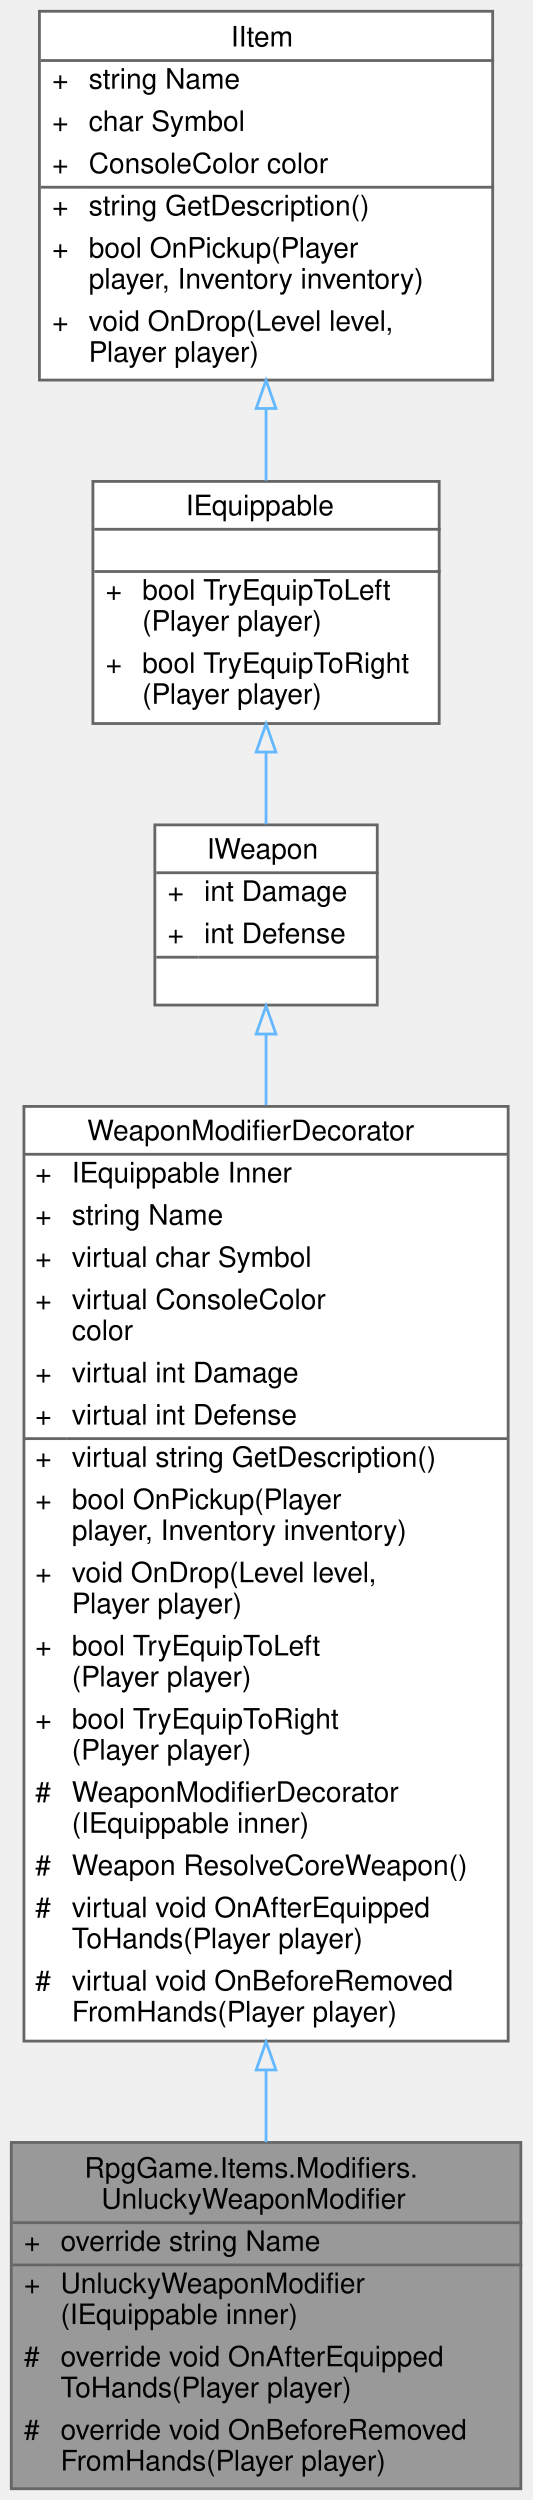
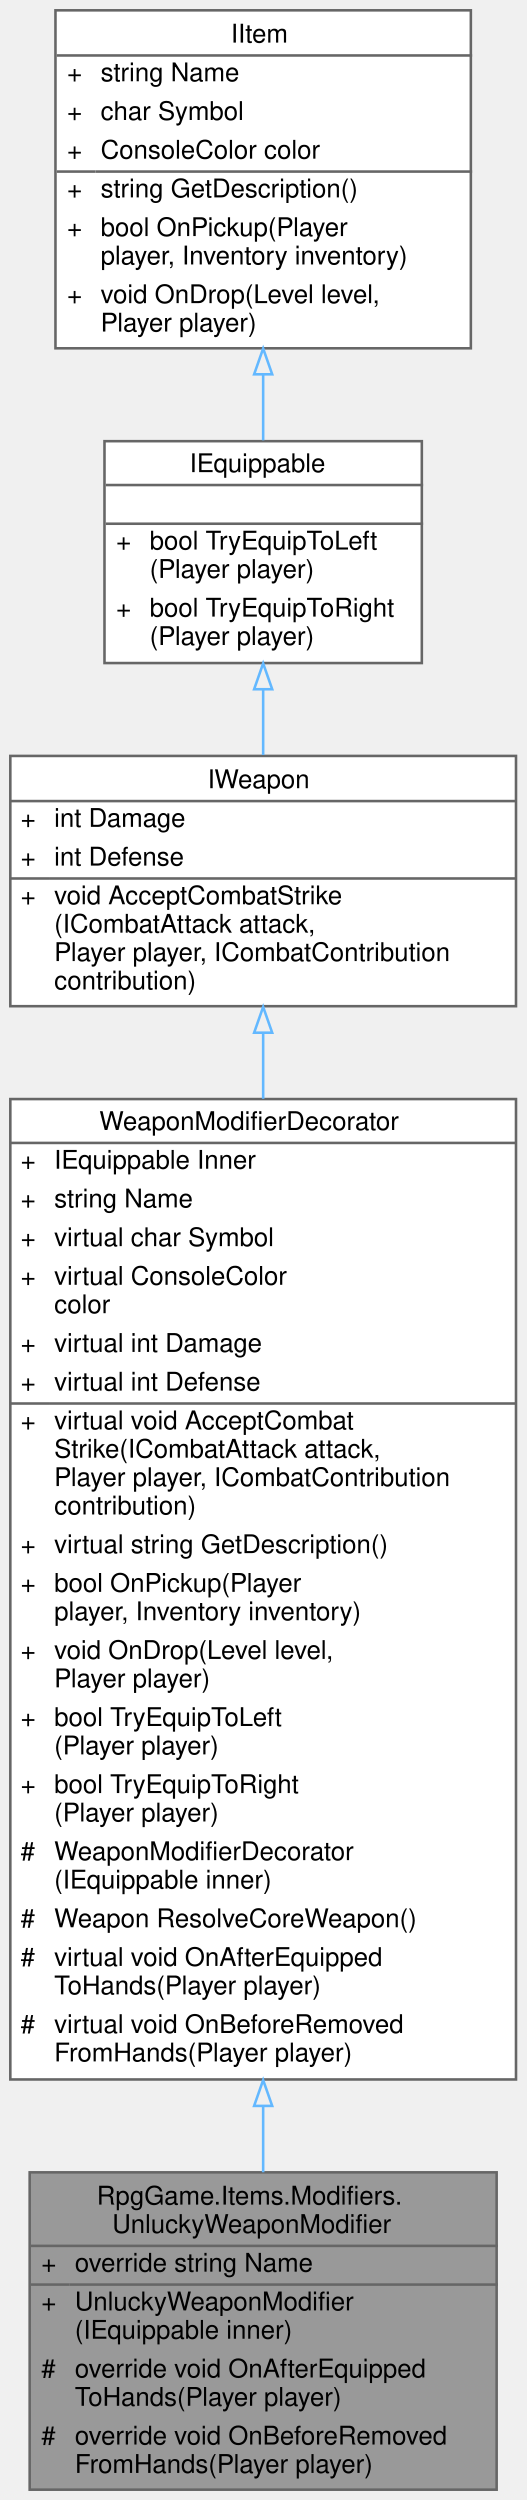
- <svg xmlns="http://www.w3.org/2000/svg" xmlns:xlink="http://www.w3.org/1999/xlink" width="189pt" height="888pt" viewBox="0.00 0.00 189.00 888.00">
-   <g id="graph0" class="graph" transform="scale(1 1) rotate(0) translate(4 884)">
+ <svg xmlns="http://www.w3.org/2000/svg" xmlns:xlink="http://www.w3.org/1999/xlink" width="204pt" height="969pt" viewBox="0.00 0.00 204.00 969.00">
+   <g id="graph0" class="graph" transform="scale(1 1) rotate(0) translate(4 965)">
    <g id="Node000001" class="node">
      <g id="a_Node000001">
        <a xlink:title="Decorator that reduces the player's luck by 5 while this stack is equipped. Name gains an &quot;(Unlucky)&quot;...">
-           <polygon fill="#999999" stroke="transparent" points="181,-123 0,-123 0,0 181,0 181,-123" />
-           <text text-anchor="start" x="26" y="-110.5" font-family="Helvetica,sans-Serif" font-size="10.00">RpgGame.Items.Modifiers.</text>
-           <text text-anchor="start" x="32" y="-99.5" font-family="Helvetica,sans-Serif" font-size="10.00">UnluckyWeaponModifier</text>
-           <text text-anchor="start" x="4.5" y="-84.5" font-family="Helvetica,sans-Serif" font-size="10.00">+</text>
-           <text text-anchor="start" x="17.5" y="-84.5" font-family="Helvetica,sans-Serif" font-size="10.00">override string Name</text>
-           <text text-anchor="start" x="4.5" y="-69.5" font-family="Helvetica,sans-Serif" font-size="10.00">+</text>
-           <text text-anchor="start" x="17.5" y="-69.5" font-family="Helvetica,sans-Serif" font-size="10.00">UnluckyWeaponModifier</text>
-           <text text-anchor="start" x="17.5" y="-58.5" font-family="Helvetica,sans-Serif" font-size="10.00">(IEquippable inner)</text>
-           <text text-anchor="start" x="4.5" y="-43.5" font-family="Helvetica,sans-Serif" font-size="10.00">#</text>
-           <text text-anchor="start" x="17.5" y="-43.5" font-family="Helvetica,sans-Serif" font-size="10.00">override void OnAfterEquipped</text>
-           <text text-anchor="start" x="17.5" y="-32.5" font-family="Helvetica,sans-Serif" font-size="10.00">ToHands(Player player)</text>
-           <text text-anchor="start" x="4.5" y="-17.5" font-family="Helvetica,sans-Serif" font-size="10.00">#</text>
-           <text text-anchor="start" x="17.5" y="-17.5" font-family="Helvetica,sans-Serif" font-size="10.00">override void OnBeforeRemoved</text>
-           <text text-anchor="start" x="17.5" y="-6.5" font-family="Helvetica,sans-Serif" font-size="10.00">FromHands(Player player)</text>
-           <polygon fill="#666666" stroke="#666666" points="0.5,-94.5 0.5,-94.5 181.5,-94.5 181.5,-94.5 0.5,-94.5" />
-           <polygon fill="#666666" stroke="#666666" points="0.5,-79.5 0.5,-79.5 15.5,-79.5 15.5,-79.5 0.5,-79.5" />
-           <polygon fill="#666666" stroke="#666666" points="15.5,-79.5 15.5,-79.5 181.5,-79.5 181.5,-79.5 15.5,-79.5" />
-           <polygon fill="none" stroke="#666666" points="0,0 0,-123 181,-123 181,0 0,0" />
+           <polygon fill="#999999" stroke="transparent" points="188.5,-123 7.5,-123 7.5,0 188.5,0 188.5,-123" />
+           <text text-anchor="start" x="33.5" y="-110.5" font-family="Helvetica,sans-Serif" font-size="10.00">RpgGame.Items.Modifiers.</text>
+           <text text-anchor="start" x="39.5" y="-99.5" font-family="Helvetica,sans-Serif" font-size="10.00">UnluckyWeaponModifier</text>
+           <text text-anchor="start" x="12" y="-84.5" font-family="Helvetica,sans-Serif" font-size="10.00">+</text>
+           <text text-anchor="start" x="25" y="-84.5" font-family="Helvetica,sans-Serif" font-size="10.00">override string Name</text>
+           <text text-anchor="start" x="12" y="-69.5" font-family="Helvetica,sans-Serif" font-size="10.00">+</text>
+           <text text-anchor="start" x="25" y="-69.5" font-family="Helvetica,sans-Serif" font-size="10.00">UnluckyWeaponModifier</text>
+           <text text-anchor="start" x="25" y="-58.5" font-family="Helvetica,sans-Serif" font-size="10.00">(IEquippable inner)</text>
+           <text text-anchor="start" x="12" y="-43.5" font-family="Helvetica,sans-Serif" font-size="10.00">#</text>
+           <text text-anchor="start" x="25" y="-43.5" font-family="Helvetica,sans-Serif" font-size="10.00">override void OnAfterEquipped</text>
+           <text text-anchor="start" x="25" y="-32.5" font-family="Helvetica,sans-Serif" font-size="10.00">ToHands(Player player)</text>
+           <text text-anchor="start" x="12" y="-17.5" font-family="Helvetica,sans-Serif" font-size="10.00">#</text>
+           <text text-anchor="start" x="25" y="-17.5" font-family="Helvetica,sans-Serif" font-size="10.00">override void OnBeforeRemoved</text>
+           <text text-anchor="start" x="25" y="-6.5" font-family="Helvetica,sans-Serif" font-size="10.00">FromHands(Player player)</text>
+           <polygon fill="#666666" stroke="#666666" points="8,-94.5 8,-94.5 189,-94.5 189,-94.5 8,-94.5" />
+           <polygon fill="#666666" stroke="#666666" points="8,-79.5 8,-79.5 23,-79.5 23,-79.5 8,-79.5" />
+           <polygon fill="#666666" stroke="#666666" points="23,-79.5 23,-79.5 189,-79.5 189,-79.5 23,-79.5" />
+           <polygon fill="none" stroke="#666666" points="7.5,0 7.5,-123 188.5,-123 188.5,0 7.5,0" />
        </a>
      </g>
    </g>
    <g id="Node000002" class="node">
      <g id="a_Node000002">
        <a xlink:href="classRpgGame_1_1Items_1_1Modifiers_1_1WeaponModifierDecorator.html" target="_top" xlink:title="Decorator base for Weapon stacks: forwards most behavior to an inner IEquippable while allowing subcl...">
-           <polygon fill="white" stroke="transparent" points="176.5,-491 4.5,-491 4.5,-159 176.5,-159 176.5,-491" />
-           <text text-anchor="start" x="27" y="-479" font-family="Helvetica,sans-Serif" font-size="10.00">WeaponModifierDecorator</text>
-           <text text-anchor="start" x="8.5" y="-464" font-family="Helvetica,sans-Serif" font-size="10.00">+</text>
-           <text text-anchor="start" x="21.5" y="-464" font-family="Helvetica,sans-Serif" font-size="10.00">IEquippable Inner</text>
-           <text text-anchor="start" x="8.5" y="-449" font-family="Helvetica,sans-Serif" font-size="10.00">+</text>
-           <text text-anchor="start" x="21.5" y="-449" font-family="Helvetica,sans-Serif" font-size="10.00">string Name</text>
-           <text text-anchor="start" x="8.5" y="-434" font-family="Helvetica,sans-Serif" font-size="10.00">+</text>
-           <text text-anchor="start" x="21.5" y="-434" font-family="Helvetica,sans-Serif" font-size="10.00">virtual char Symbol</text>
-           <text text-anchor="start" x="8.5" y="-419" font-family="Helvetica,sans-Serif" font-size="10.00">+</text>
-           <text text-anchor="start" x="21.5" y="-419" font-family="Helvetica,sans-Serif" font-size="10.00">virtual ConsoleColor</text>
-           <text text-anchor="start" x="21.5" y="-408" font-family="Helvetica,sans-Serif" font-size="10.00"> color</text>
-           <text text-anchor="start" x="8.5" y="-393" font-family="Helvetica,sans-Serif" font-size="10.00">+</text>
-           <text text-anchor="start" x="21.5" y="-393" font-family="Helvetica,sans-Serif" font-size="10.00">virtual int Damage</text>
-           <text text-anchor="start" x="8.5" y="-378" font-family="Helvetica,sans-Serif" font-size="10.00">+</text>
-           <text text-anchor="start" x="21.5" y="-378" font-family="Helvetica,sans-Serif" font-size="10.00">virtual int Defense</text>
-           <text text-anchor="start" x="8.5" y="-363" font-family="Helvetica,sans-Serif" font-size="10.00">+</text>
-           <text text-anchor="start" x="21.5" y="-363" font-family="Helvetica,sans-Serif" font-size="10.00">virtual string GetDescription()</text>
-           <text text-anchor="start" x="8.5" y="-348" font-family="Helvetica,sans-Serif" font-size="10.00">+</text>
-           <text text-anchor="start" x="21.5" y="-348" font-family="Helvetica,sans-Serif" font-size="10.00">bool OnPickup(Player</text>
-           <text text-anchor="start" x="21.5" y="-337" font-family="Helvetica,sans-Serif" font-size="10.00"> player, Inventory inventory)</text>
-           <text text-anchor="start" x="8.5" y="-322" font-family="Helvetica,sans-Serif" font-size="10.00">+</text>
-           <text text-anchor="start" x="21.5" y="-322" font-family="Helvetica,sans-Serif" font-size="10.00">void OnDrop(Level level,</text>
-           <text text-anchor="start" x="21.5" y="-311" font-family="Helvetica,sans-Serif" font-size="10.00"> Player player)</text>
-           <text text-anchor="start" x="8.5" y="-296" font-family="Helvetica,sans-Serif" font-size="10.00">+</text>
-           <text text-anchor="start" x="21.5" y="-296" font-family="Helvetica,sans-Serif" font-size="10.00">bool TryEquipToLeft</text>
-           <text text-anchor="start" x="21.5" y="-285" font-family="Helvetica,sans-Serif" font-size="10.00">(Player player)</text>
-           <text text-anchor="start" x="8.5" y="-270" font-family="Helvetica,sans-Serif" font-size="10.00">+</text>
-           <text text-anchor="start" x="21.5" y="-270" font-family="Helvetica,sans-Serif" font-size="10.00">bool TryEquipToRight</text>
-           <text text-anchor="start" x="21.5" y="-259" font-family="Helvetica,sans-Serif" font-size="10.00">(Player player)</text>
-           <text text-anchor="start" x="8.5" y="-244" font-family="Helvetica,sans-Serif" font-size="10.00">#</text>
-           <text text-anchor="start" x="21.5" y="-244" font-family="Helvetica,sans-Serif" font-size="10.00">WeaponModifierDecorator</text>
-           <text text-anchor="start" x="21.5" y="-233" font-family="Helvetica,sans-Serif" font-size="10.00">(IEquippable inner)</text>
-           <text text-anchor="start" x="8.5" y="-218" font-family="Helvetica,sans-Serif" font-size="10.00">#</text>
-           <text text-anchor="start" x="21.5" y="-218" font-family="Helvetica,sans-Serif" font-size="10.00">Weapon ResolveCoreWeapon()</text>
-           <text text-anchor="start" x="8.5" y="-203" font-family="Helvetica,sans-Serif" font-size="10.00">#</text>
-           <text text-anchor="start" x="21.5" y="-203" font-family="Helvetica,sans-Serif" font-size="10.00">virtual void OnAfterEquipped</text>
-           <text text-anchor="start" x="21.5" y="-192" font-family="Helvetica,sans-Serif" font-size="10.00">ToHands(Player player)</text>
-           <text text-anchor="start" x="8.5" y="-177" font-family="Helvetica,sans-Serif" font-size="10.00">#</text>
-           <text text-anchor="start" x="21.5" y="-177" font-family="Helvetica,sans-Serif" font-size="10.00">virtual void OnBeforeRemoved</text>
-           <text text-anchor="start" x="21.5" y="-166" font-family="Helvetica,sans-Serif" font-size="10.00">FromHands(Player player)</text>
-           <polygon fill="#666666" stroke="#666666" points="4.5,-474 4.5,-474 176.5,-474 176.5,-474 4.5,-474" />
-           <polygon fill="#666666" stroke="#666666" points="4.5,-373 4.5,-373 19.5,-373 19.5,-373 4.5,-373" />
-           <polygon fill="#666666" stroke="#666666" points="19.5,-373 19.5,-373 176.5,-373 176.5,-373 19.5,-373" />
-           <polygon fill="none" stroke="#666666" points="4.5,-159 4.5,-491 176.5,-491 176.5,-159 4.5,-159" />
+           <polygon fill="white" stroke="transparent" points="196,-539 0,-539 0,-159 196,-159 196,-539" />
+           <text text-anchor="start" x="34.5" y="-527" font-family="Helvetica,sans-Serif" font-size="10.00">WeaponModifierDecorator</text>
+           <text text-anchor="start" x="4" y="-512" font-family="Helvetica,sans-Serif" font-size="10.00">+</text>
+           <text text-anchor="start" x="17" y="-512" font-family="Helvetica,sans-Serif" font-size="10.00">IEquippable Inner</text>
+           <text text-anchor="start" x="4" y="-497" font-family="Helvetica,sans-Serif" font-size="10.00">+</text>
+           <text text-anchor="start" x="17" y="-497" font-family="Helvetica,sans-Serif" font-size="10.00">string Name</text>
+           <text text-anchor="start" x="4" y="-482" font-family="Helvetica,sans-Serif" font-size="10.00">+</text>
+           <text text-anchor="start" x="17" y="-482" font-family="Helvetica,sans-Serif" font-size="10.00">virtual char Symbol</text>
+           <text text-anchor="start" x="4" y="-467" font-family="Helvetica,sans-Serif" font-size="10.00">+</text>
+           <text text-anchor="start" x="17" y="-467" font-family="Helvetica,sans-Serif" font-size="10.00">virtual ConsoleColor</text>
+           <text text-anchor="start" x="17" y="-456" font-family="Helvetica,sans-Serif" font-size="10.00"> color</text>
+           <text text-anchor="start" x="4" y="-441" font-family="Helvetica,sans-Serif" font-size="10.00">+</text>
+           <text text-anchor="start" x="17" y="-441" font-family="Helvetica,sans-Serif" font-size="10.00">virtual int Damage</text>
+           <text text-anchor="start" x="4" y="-426" font-family="Helvetica,sans-Serif" font-size="10.00">+</text>
+           <text text-anchor="start" x="17" y="-426" font-family="Helvetica,sans-Serif" font-size="10.00">virtual int Defense</text>
+           <text text-anchor="start" x="4" y="-411" font-family="Helvetica,sans-Serif" font-size="10.00">+</text>
+           <text text-anchor="start" x="17" y="-411" font-family="Helvetica,sans-Serif" font-size="10.00">virtual void AcceptCombat</text>
+           <text text-anchor="start" x="17" y="-400" font-family="Helvetica,sans-Serif" font-size="10.00">Strike(ICombatAttack attack,</text>
+           <text text-anchor="start" x="17" y="-389" font-family="Helvetica,sans-Serif" font-size="10.00"> Player player, ICombatContribution</text>
+           <text text-anchor="start" x="17" y="-378" font-family="Helvetica,sans-Serif" font-size="10.00"> contribution)</text>
+           <text text-anchor="start" x="4" y="-363" font-family="Helvetica,sans-Serif" font-size="10.00">+</text>
+           <text text-anchor="start" x="17" y="-363" font-family="Helvetica,sans-Serif" font-size="10.00">virtual string GetDescription()</text>
+           <text text-anchor="start" x="4" y="-348" font-family="Helvetica,sans-Serif" font-size="10.00">+</text>
+           <text text-anchor="start" x="17" y="-348" font-family="Helvetica,sans-Serif" font-size="10.00">bool OnPickup(Player</text>
+           <text text-anchor="start" x="17" y="-337" font-family="Helvetica,sans-Serif" font-size="10.00"> player, Inventory inventory)</text>
+           <text text-anchor="start" x="4" y="-322" font-family="Helvetica,sans-Serif" font-size="10.00">+</text>
+           <text text-anchor="start" x="17" y="-322" font-family="Helvetica,sans-Serif" font-size="10.00">void OnDrop(Level level,</text>
+           <text text-anchor="start" x="17" y="-311" font-family="Helvetica,sans-Serif" font-size="10.00"> Player player)</text>
+           <text text-anchor="start" x="4" y="-296" font-family="Helvetica,sans-Serif" font-size="10.00">+</text>
+           <text text-anchor="start" x="17" y="-296" font-family="Helvetica,sans-Serif" font-size="10.00">bool TryEquipToLeft</text>
+           <text text-anchor="start" x="17" y="-285" font-family="Helvetica,sans-Serif" font-size="10.00">(Player player)</text>
+           <text text-anchor="start" x="4" y="-270" font-family="Helvetica,sans-Serif" font-size="10.00">+</text>
+           <text text-anchor="start" x="17" y="-270" font-family="Helvetica,sans-Serif" font-size="10.00">bool TryEquipToRight</text>
+           <text text-anchor="start" x="17" y="-259" font-family="Helvetica,sans-Serif" font-size="10.00">(Player player)</text>
+           <text text-anchor="start" x="4" y="-244" font-family="Helvetica,sans-Serif" font-size="10.00">#</text>
+           <text text-anchor="start" x="17" y="-244" font-family="Helvetica,sans-Serif" font-size="10.00">WeaponModifierDecorator</text>
+           <text text-anchor="start" x="17" y="-233" font-family="Helvetica,sans-Serif" font-size="10.00">(IEquippable inner)</text>
+           <text text-anchor="start" x="4" y="-218" font-family="Helvetica,sans-Serif" font-size="10.00">#</text>
+           <text text-anchor="start" x="17" y="-218" font-family="Helvetica,sans-Serif" font-size="10.00">Weapon ResolveCoreWeapon()</text>
+           <text text-anchor="start" x="4" y="-203" font-family="Helvetica,sans-Serif" font-size="10.00">#</text>
+           <text text-anchor="start" x="17" y="-203" font-family="Helvetica,sans-Serif" font-size="10.00">virtual void OnAfterEquipped</text>
+           <text text-anchor="start" x="17" y="-192" font-family="Helvetica,sans-Serif" font-size="10.00">ToHands(Player player)</text>
+           <text text-anchor="start" x="4" y="-177" font-family="Helvetica,sans-Serif" font-size="10.00">#</text>
+           <text text-anchor="start" x="17" y="-177" font-family="Helvetica,sans-Serif" font-size="10.00">virtual void OnBeforeRemoved</text>
+           <text text-anchor="start" x="17" y="-166" font-family="Helvetica,sans-Serif" font-size="10.00">FromHands(Player player)</text>
+           <polygon fill="#666666" stroke="#666666" points="0,-522 0,-522 196,-522 196,-522 0,-522" />
+           <polygon fill="#666666" stroke="#666666" points="0,-421 0,-421 15,-421 15,-421 0,-421" />
+           <polygon fill="#666666" stroke="#666666" points="15,-421 15,-421 196,-421 196,-421 15,-421" />
+           <polygon fill="none" stroke="#666666" points="0,-159 0,-539 196,-539 196,-159 0,-159" />
        </a>
      </g>
    </g>
    <g id="edge1_Node000001_Node000002" class="edge">
      <g id="a_edge1_Node000001_Node000002">
        <a xlink:title=" ">
-           <path fill="none" stroke="#63b8ff" d="M90.5,-148.61C90.5,-139.73 90.5,-131.17 90.5,-123.1" />
-           <polygon fill="none" stroke="#63b8ff" points="87,-148.76 90.5,-158.76 94,-148.76 87,-148.76" />
+           <path fill="none" stroke="#63b8ff" d="M98,-148.55C98,-139.63 98,-131.06 98,-123.02" />
+           <polygon fill="none" stroke="#63b8ff" points="94.5,-148.76 98,-158.76 101.5,-148.76 94.5,-148.76" />
        </a>
      </g>
    </g>
    <g id="Node000003" class="node">
      <g id="a_Node000003">
        <a xlink:href="interfaceRpgGame_1_1Items_1_1IWeapon.html" target="_top" xlink:title="An equippable item that contributes a damage value (typically a weapon).">
-           <polygon fill="white" stroke="transparent" points="130,-591 51,-591 51,-527 130,-527 130,-591" />
-           <text text-anchor="start" x="69.5" y="-579" font-family="Helvetica,sans-Serif" font-size="10.00">IWeapon</text>
-           <text text-anchor="start" x="55.5" y="-564" font-family="Helvetica,sans-Serif" font-size="10.00">+</text>
-           <text text-anchor="start" x="68.5" y="-564" font-family="Helvetica,sans-Serif" font-size="10.00">int Damage</text>
-           <text text-anchor="start" x="55.5" y="-549" font-family="Helvetica,sans-Serif" font-size="10.00">+</text>
-           <text text-anchor="start" x="68.5" y="-549" font-family="Helvetica,sans-Serif" font-size="10.00">int Defense</text>
-           <text text-anchor="start" x="89" y="-534" font-family="Helvetica,sans-Serif" font-size="10.00"> </text>
-           <polygon fill="#666666" stroke="#666666" points="51.5,-574 51.5,-574 130.5,-574 130.5,-574 51.5,-574" />
-           <polygon fill="#666666" stroke="#666666" points="51.5,-544 51.5,-544 66.5,-544 66.5,-544 51.5,-544" />
-           <polygon fill="#666666" stroke="#666666" points="66.5,-544 66.5,-544 130.5,-544 130.5,-544 66.5,-544" />
-           <polygon fill="none" stroke="#666666" points="51,-527 51,-591 130,-591 130,-527 51,-527" />
+           <polygon fill="white" stroke="transparent" points="196,-672 0,-672 0,-575 196,-575 196,-672" />
+           <text text-anchor="start" x="76.5" y="-659.5" font-family="Helvetica,sans-Serif" font-size="10.00">IWeapon</text>
+           <text text-anchor="start" x="4" y="-644.5" font-family="Helvetica,sans-Serif" font-size="10.00">+</text>
+           <text text-anchor="start" x="17" y="-644.5" font-family="Helvetica,sans-Serif" font-size="10.00">int Damage</text>
+           <text text-anchor="start" x="4" y="-629.5" font-family="Helvetica,sans-Serif" font-size="10.00">+</text>
+           <text text-anchor="start" x="17" y="-629.5" font-family="Helvetica,sans-Serif" font-size="10.00">int Defense</text>
+           <text text-anchor="start" x="4" y="-614.5" font-family="Helvetica,sans-Serif" font-size="10.00">+</text>
+           <text text-anchor="start" x="17" y="-614.5" font-family="Helvetica,sans-Serif" font-size="10.00">void AcceptCombatStrike</text>
+           <text text-anchor="start" x="17" y="-603.5" font-family="Helvetica,sans-Serif" font-size="10.00">(ICombatAttack attack,</text>
+           <text text-anchor="start" x="17" y="-592.5" font-family="Helvetica,sans-Serif" font-size="10.00"> Player player, ICombatContribution</text>
+           <text text-anchor="start" x="17" y="-581.5" font-family="Helvetica,sans-Serif" font-size="10.00"> contribution)</text>
+           <polygon fill="#666666" stroke="#666666" points="0,-654.5 0,-654.5 196,-654.5 196,-654.5 0,-654.5" />
+           <polygon fill="#666666" stroke="#666666" points="0,-624.5 0,-624.5 15,-624.5 15,-624.5 0,-624.5" />
+           <polygon fill="#666666" stroke="#666666" points="15,-624.5 15,-624.5 196,-624.5 196,-624.5 15,-624.5" />
+           <polygon fill="none" stroke="#666666" points="0,-575 0,-672 196,-672 196,-575 0,-575" />
        </a>
      </g>
    </g>
    <g id="edge2_Node000002_Node000003" class="edge">
      <g id="a_edge2_Node000002_Node000003">
        <a xlink:title=" ">
-           <path fill="none" stroke="#63b8ff" d="M90.5,-516.67C90.5,-508.94 90.5,-500.44 90.5,-491.45" />
-           <polygon fill="none" stroke="#63b8ff" points="87,-516.71 90.5,-526.71 94,-516.71 87,-516.71" />
+           <path fill="none" stroke="#63b8ff" d="M98,-564.54C98,-556.54 98,-548 98,-539.11" />
+           <polygon fill="none" stroke="#63b8ff" points="94.5,-564.72 98,-574.72 101.5,-564.72 94.5,-564.72" />
        </a>
      </g>
    </g>
    <g id="Node000004" class="node">
      <g id="a_Node000004">
        <a xlink:href="interfaceRpgGame_1_1Items_1_1IEquippable.html" target="_top" xlink:title="Represents an item that can be equipped by the player.">
-           <polygon fill="white" stroke="transparent" points="152,-713 29,-713 29,-627 152,-627 152,-713" />
-           <text text-anchor="start" x="62" y="-701" font-family="Helvetica,sans-Serif" font-size="10.00">IEquippable</text>
-           <text text-anchor="start" x="89" y="-686" font-family="Helvetica,sans-Serif" font-size="10.00"> </text>
-           <text text-anchor="start" x="33.5" y="-671" font-family="Helvetica,sans-Serif" font-size="10.00">+</text>
-           <text text-anchor="start" x="46.5" y="-671" font-family="Helvetica,sans-Serif" font-size="10.00">bool TryEquipToLeft</text>
-           <text text-anchor="start" x="46.5" y="-660" font-family="Helvetica,sans-Serif" font-size="10.00">(Player player)</text>
-           <text text-anchor="start" x="33.5" y="-645" font-family="Helvetica,sans-Serif" font-size="10.00">+</text>
-           <text text-anchor="start" x="46.5" y="-645" font-family="Helvetica,sans-Serif" font-size="10.00">bool TryEquipToRight</text>
-           <text text-anchor="start" x="46.5" y="-634" font-family="Helvetica,sans-Serif" font-size="10.00">(Player player)</text>
-           <polygon fill="#666666" stroke="#666666" points="29.5,-696 29.5,-696 152.5,-696 152.5,-696 29.5,-696" />
-           <polygon fill="#666666" stroke="#666666" points="29.5,-681 29.5,-681 152.5,-681 152.5,-681 29.5,-681" />
-           <polygon fill="none" stroke="#666666" points="29,-627 29,-713 152,-713 152,-627 29,-627" />
+           <polygon fill="white" stroke="transparent" points="159.5,-794 36.5,-794 36.5,-708 159.5,-708 159.5,-794" />
+           <text text-anchor="start" x="69.5" y="-782" font-family="Helvetica,sans-Serif" font-size="10.00">IEquippable</text>
+           <text text-anchor="start" x="96.5" y="-767" font-family="Helvetica,sans-Serif" font-size="10.00"> </text>
+           <text text-anchor="start" x="41" y="-752" font-family="Helvetica,sans-Serif" font-size="10.00">+</text>
+           <text text-anchor="start" x="54" y="-752" font-family="Helvetica,sans-Serif" font-size="10.00">bool TryEquipToLeft</text>
+           <text text-anchor="start" x="54" y="-741" font-family="Helvetica,sans-Serif" font-size="10.00">(Player player)</text>
+           <text text-anchor="start" x="41" y="-726" font-family="Helvetica,sans-Serif" font-size="10.00">+</text>
+           <text text-anchor="start" x="54" y="-726" font-family="Helvetica,sans-Serif" font-size="10.00">bool TryEquipToRight</text>
+           <text text-anchor="start" x="54" y="-715" font-family="Helvetica,sans-Serif" font-size="10.00">(Player player)</text>
+           <polygon fill="#666666" stroke="#666666" points="37,-777 37,-777 160,-777 160,-777 37,-777" />
+           <polygon fill="#666666" stroke="#666666" points="37,-762 37,-762 160,-762 160,-762 37,-762" />
+           <polygon fill="none" stroke="#666666" points="36.5,-708 36.5,-794 159.5,-794 159.5,-708 36.5,-708" />
        </a>
      </g>
    </g>
    <g id="edge3_Node000003_Node000004" class="edge">
      <g id="a_edge3_Node000003_Node000004">
        <a xlink:title=" ">
-           <path fill="none" stroke="#63b8ff" d="M90.5,-616.71C90.5,-607.99 90.5,-599.19 90.5,-591.21" />
-           <polygon fill="none" stroke="#63b8ff" points="87,-616.86 90.5,-626.86 94,-616.86 87,-616.86" />
+           <path fill="none" stroke="#63b8ff" d="M98,-697.77C98,-689.35 98,-680.68 98,-672.37" />
+           <polygon fill="none" stroke="#63b8ff" points="94.5,-697.86 98,-707.86 101.5,-697.86 94.5,-697.86" />
        </a>
      </g>
    </g>
    <g id="Node000005" class="node">
      <g id="a_Node000005">
        <a xlink:href="interfaceRpgGame_1_1Items_1_1IItem.html" target="_top" xlink:title="Defines the contract for all items that can exist within the game world.">
-           <polygon fill="white" stroke="transparent" points="171,-880 10,-880 10,-749 171,-749 171,-880" />
-           <text text-anchor="start" x="78" y="-867.5" font-family="Helvetica,sans-Serif" font-size="10.00">IItem</text>
-           <text text-anchor="start" x="14.5" y="-852.5" font-family="Helvetica,sans-Serif" font-size="10.00">+</text>
-           <text text-anchor="start" x="27.5" y="-852.5" font-family="Helvetica,sans-Serif" font-size="10.00">string Name</text>
-           <text text-anchor="start" x="14.5" y="-837.5" font-family="Helvetica,sans-Serif" font-size="10.00">+</text>
-           <text text-anchor="start" x="27.5" y="-837.5" font-family="Helvetica,sans-Serif" font-size="10.00">char Symbol</text>
-           <text text-anchor="start" x="14.5" y="-822.5" font-family="Helvetica,sans-Serif" font-size="10.00">+</text>
-           <text text-anchor="start" x="27.5" y="-822.5" font-family="Helvetica,sans-Serif" font-size="10.00">ConsoleColor color</text>
-           <text text-anchor="start" x="14.5" y="-807.5" font-family="Helvetica,sans-Serif" font-size="10.00">+</text>
-           <text text-anchor="start" x="27.5" y="-807.5" font-family="Helvetica,sans-Serif" font-size="10.00">string GetDescription()</text>
-           <text text-anchor="start" x="14.5" y="-792.5" font-family="Helvetica,sans-Serif" font-size="10.00">+</text>
-           <text text-anchor="start" x="27.5" y="-792.5" font-family="Helvetica,sans-Serif" font-size="10.00">bool OnPickup(Player</text>
-           <text text-anchor="start" x="27.5" y="-781.5" font-family="Helvetica,sans-Serif" font-size="10.00"> player, Inventory inventory)</text>
-           <text text-anchor="start" x="14.5" y="-766.5" font-family="Helvetica,sans-Serif" font-size="10.00">+</text>
-           <text text-anchor="start" x="27.5" y="-766.5" font-family="Helvetica,sans-Serif" font-size="10.00">void OnDrop(Level level,</text>
-           <text text-anchor="start" x="27.5" y="-755.5" font-family="Helvetica,sans-Serif" font-size="10.00"> Player player)</text>
-           <polygon fill="#666666" stroke="#666666" points="10.5,-862.5 10.5,-862.5 171.5,-862.5 171.5,-862.5 10.5,-862.5" />
-           <polygon fill="#666666" stroke="#666666" points="10.5,-817.5 10.5,-817.5 25.5,-817.5 25.5,-817.5 10.5,-817.5" />
-           <polygon fill="#666666" stroke="#666666" points="25.5,-817.5 25.5,-817.5 171.5,-817.5 171.5,-817.5 25.5,-817.5" />
-           <polygon fill="none" stroke="#666666" points="10,-749 10,-880 171,-880 171,-749 10,-749" />
+           <polygon fill="white" stroke="transparent" points="178.5,-961 17.5,-961 17.5,-830 178.5,-830 178.5,-961" />
+           <text text-anchor="start" x="85.5" y="-948.5" font-family="Helvetica,sans-Serif" font-size="10.00">IItem</text>
+           <text text-anchor="start" x="22" y="-933.5" font-family="Helvetica,sans-Serif" font-size="10.00">+</text>
+           <text text-anchor="start" x="35" y="-933.5" font-family="Helvetica,sans-Serif" font-size="10.00">string Name</text>
+           <text text-anchor="start" x="22" y="-918.5" font-family="Helvetica,sans-Serif" font-size="10.00">+</text>
+           <text text-anchor="start" x="35" y="-918.5" font-family="Helvetica,sans-Serif" font-size="10.00">char Symbol</text>
+           <text text-anchor="start" x="22" y="-903.5" font-family="Helvetica,sans-Serif" font-size="10.00">+</text>
+           <text text-anchor="start" x="35" y="-903.5" font-family="Helvetica,sans-Serif" font-size="10.00">ConsoleColor color</text>
+           <text text-anchor="start" x="22" y="-888.5" font-family="Helvetica,sans-Serif" font-size="10.00">+</text>
+           <text text-anchor="start" x="35" y="-888.5" font-family="Helvetica,sans-Serif" font-size="10.00">string GetDescription()</text>
+           <text text-anchor="start" x="22" y="-873.5" font-family="Helvetica,sans-Serif" font-size="10.00">+</text>
+           <text text-anchor="start" x="35" y="-873.5" font-family="Helvetica,sans-Serif" font-size="10.00">bool OnPickup(Player</text>
+           <text text-anchor="start" x="35" y="-862.5" font-family="Helvetica,sans-Serif" font-size="10.00"> player, Inventory inventory)</text>
+           <text text-anchor="start" x="22" y="-847.5" font-family="Helvetica,sans-Serif" font-size="10.00">+</text>
+           <text text-anchor="start" x="35" y="-847.5" font-family="Helvetica,sans-Serif" font-size="10.00">void OnDrop(Level level,</text>
+           <text text-anchor="start" x="35" y="-836.5" font-family="Helvetica,sans-Serif" font-size="10.00"> Player player)</text>
+           <polygon fill="#666666" stroke="#666666" points="18,-943.5 18,-943.5 179,-943.5 179,-943.5 18,-943.5" />
+           <polygon fill="#666666" stroke="#666666" points="18,-898.5 18,-898.5 33,-898.5 33,-898.5 18,-898.5" />
+           <polygon fill="#666666" stroke="#666666" points="33,-898.5 33,-898.5 179,-898.5 179,-898.5 33,-898.5" />
+           <polygon fill="none" stroke="#666666" points="17.5,-830 17.5,-961 178.5,-961 178.5,-830 17.5,-830" />
        </a>
      </g>
    </g>
    <g id="edge4_Node000004_Node000005" class="edge">
      <g id="a_edge4_Node000004_Node000005">
        <a xlink:title=" ">
-           <path fill="none" stroke="#63b8ff" d="M90.5,-738.7C90.5,-730 90.5,-721.36 90.5,-713.32" />
-           <polygon fill="none" stroke="#63b8ff" points="87,-738.92 90.5,-748.92 94,-738.92 87,-738.92" />
+           <path fill="none" stroke="#63b8ff" d="M98,-819.7C98,-811 98,-802.36 98,-794.32" />
+           <polygon fill="none" stroke="#63b8ff" points="94.5,-819.92 98,-829.92 101.5,-819.92 94.5,-819.92" />
        </a>
      </g>
    </g>
  </g>
</svg>
